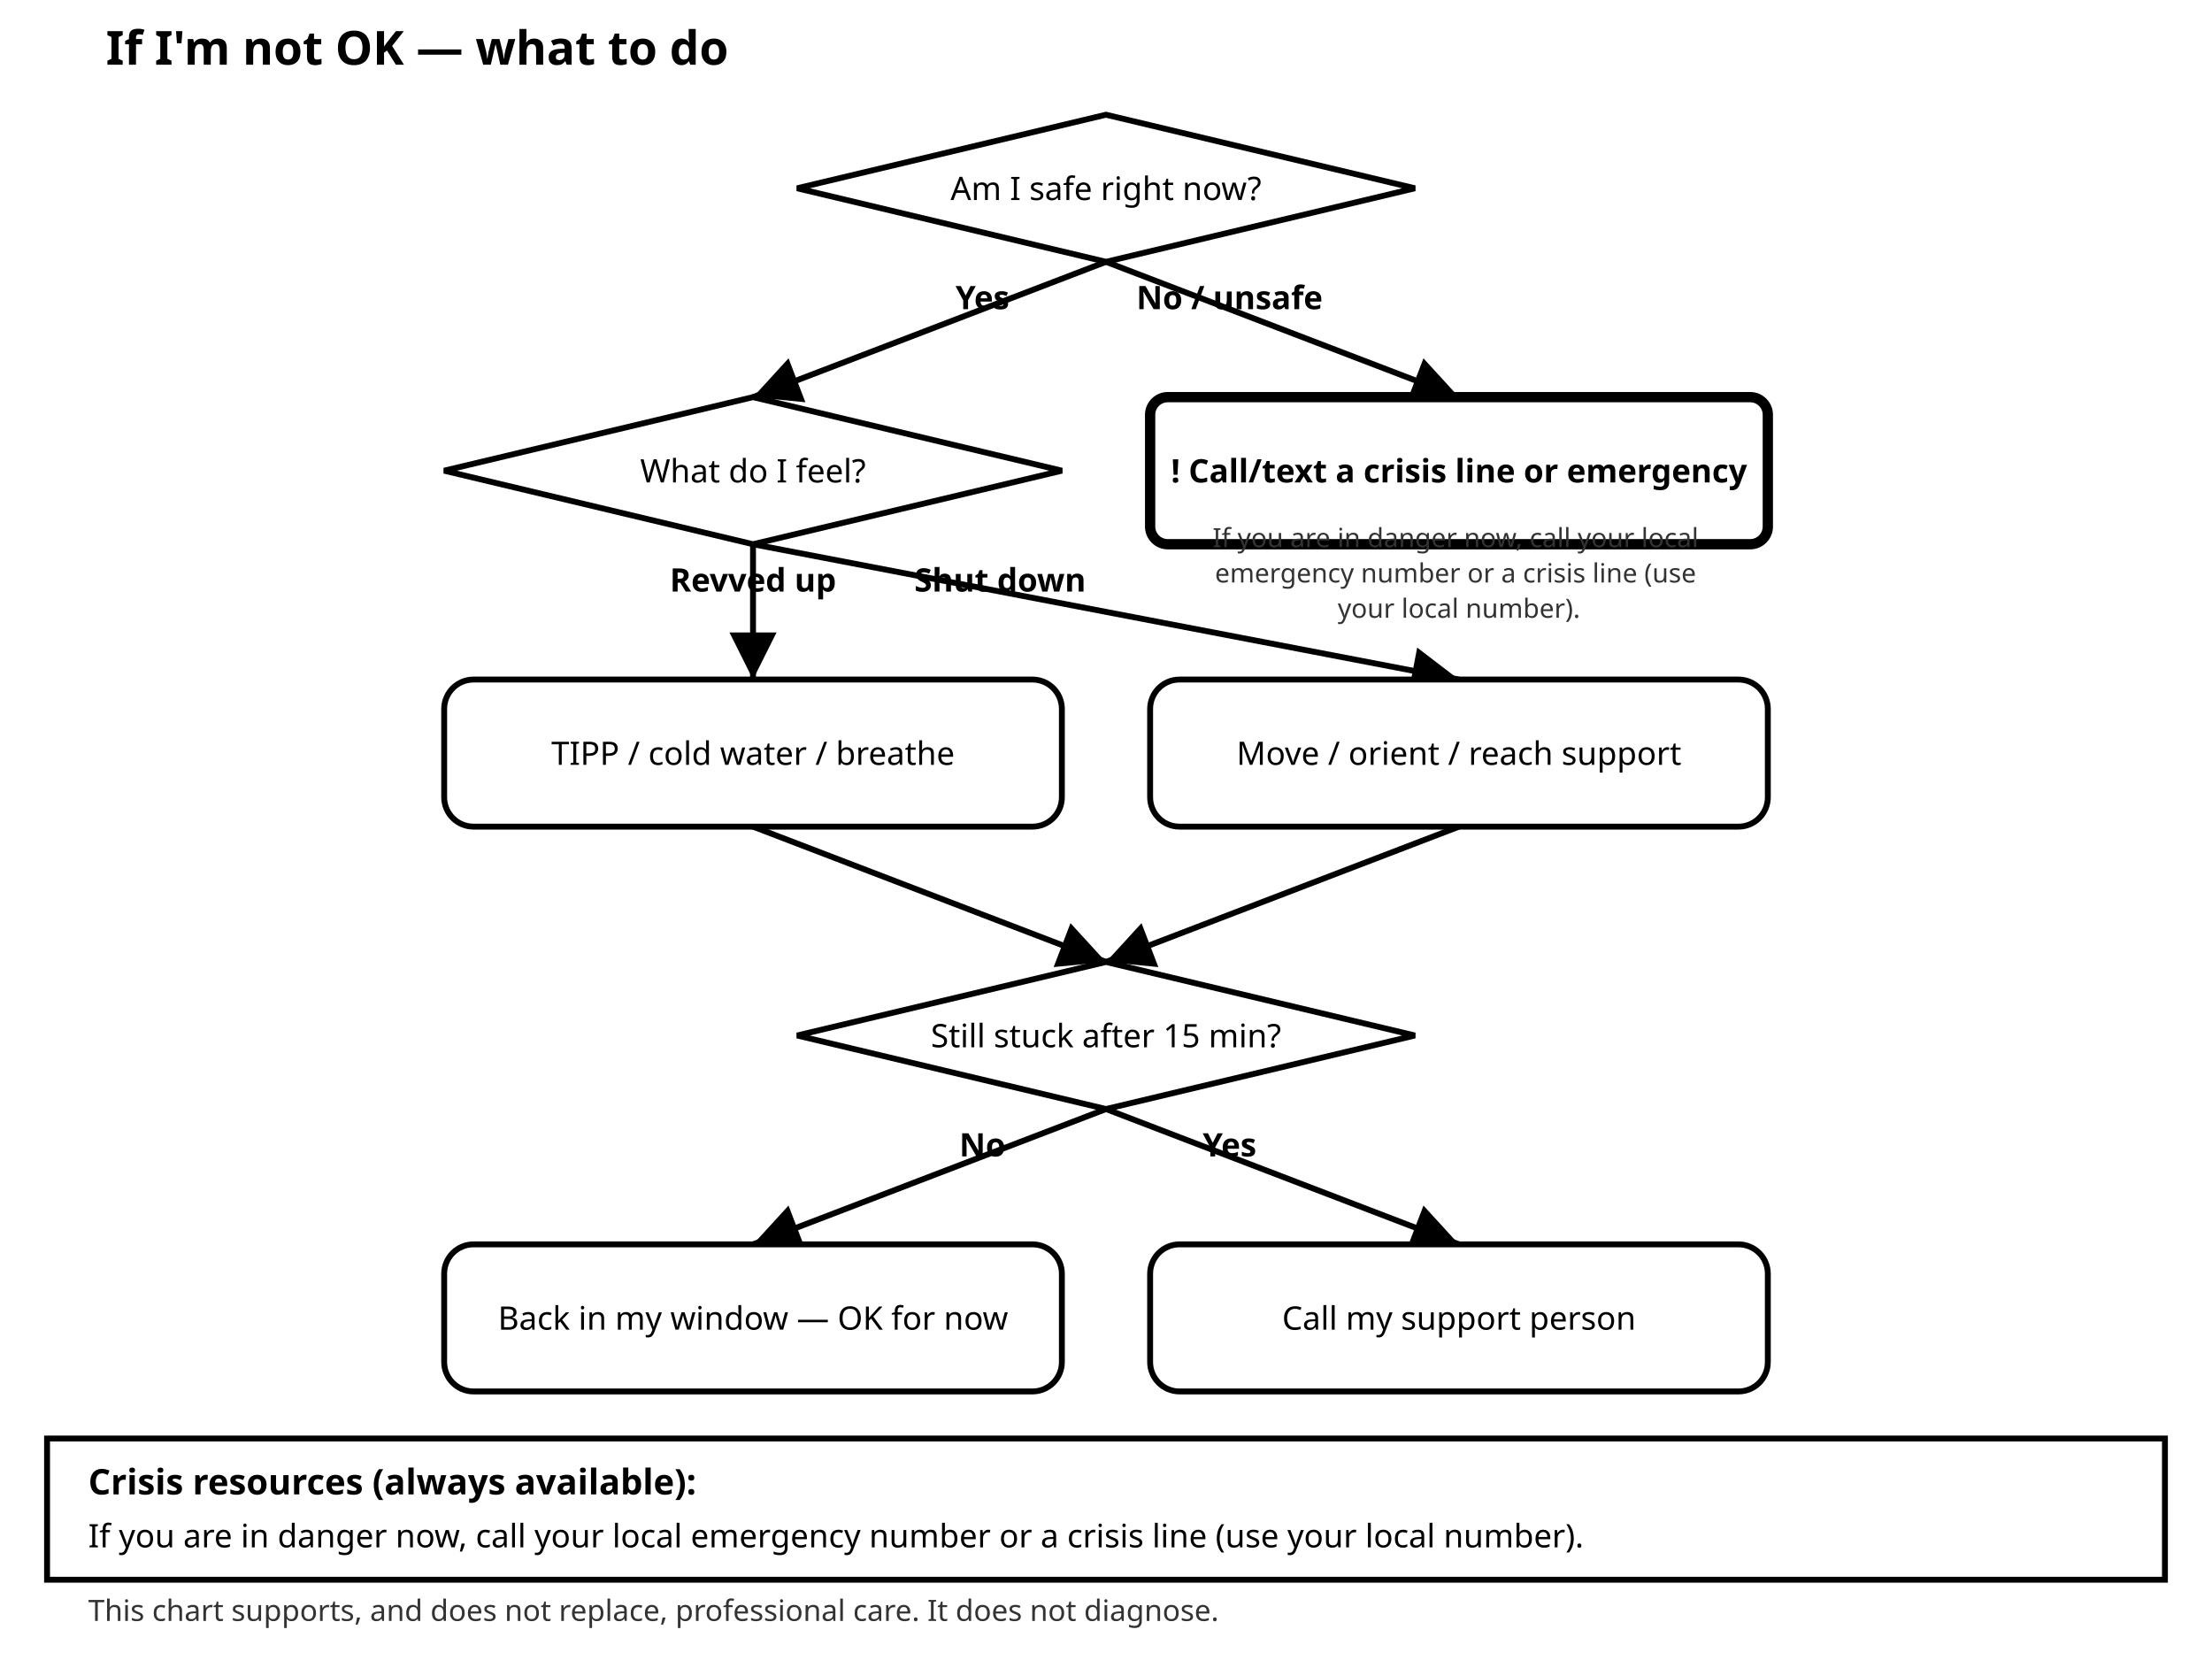
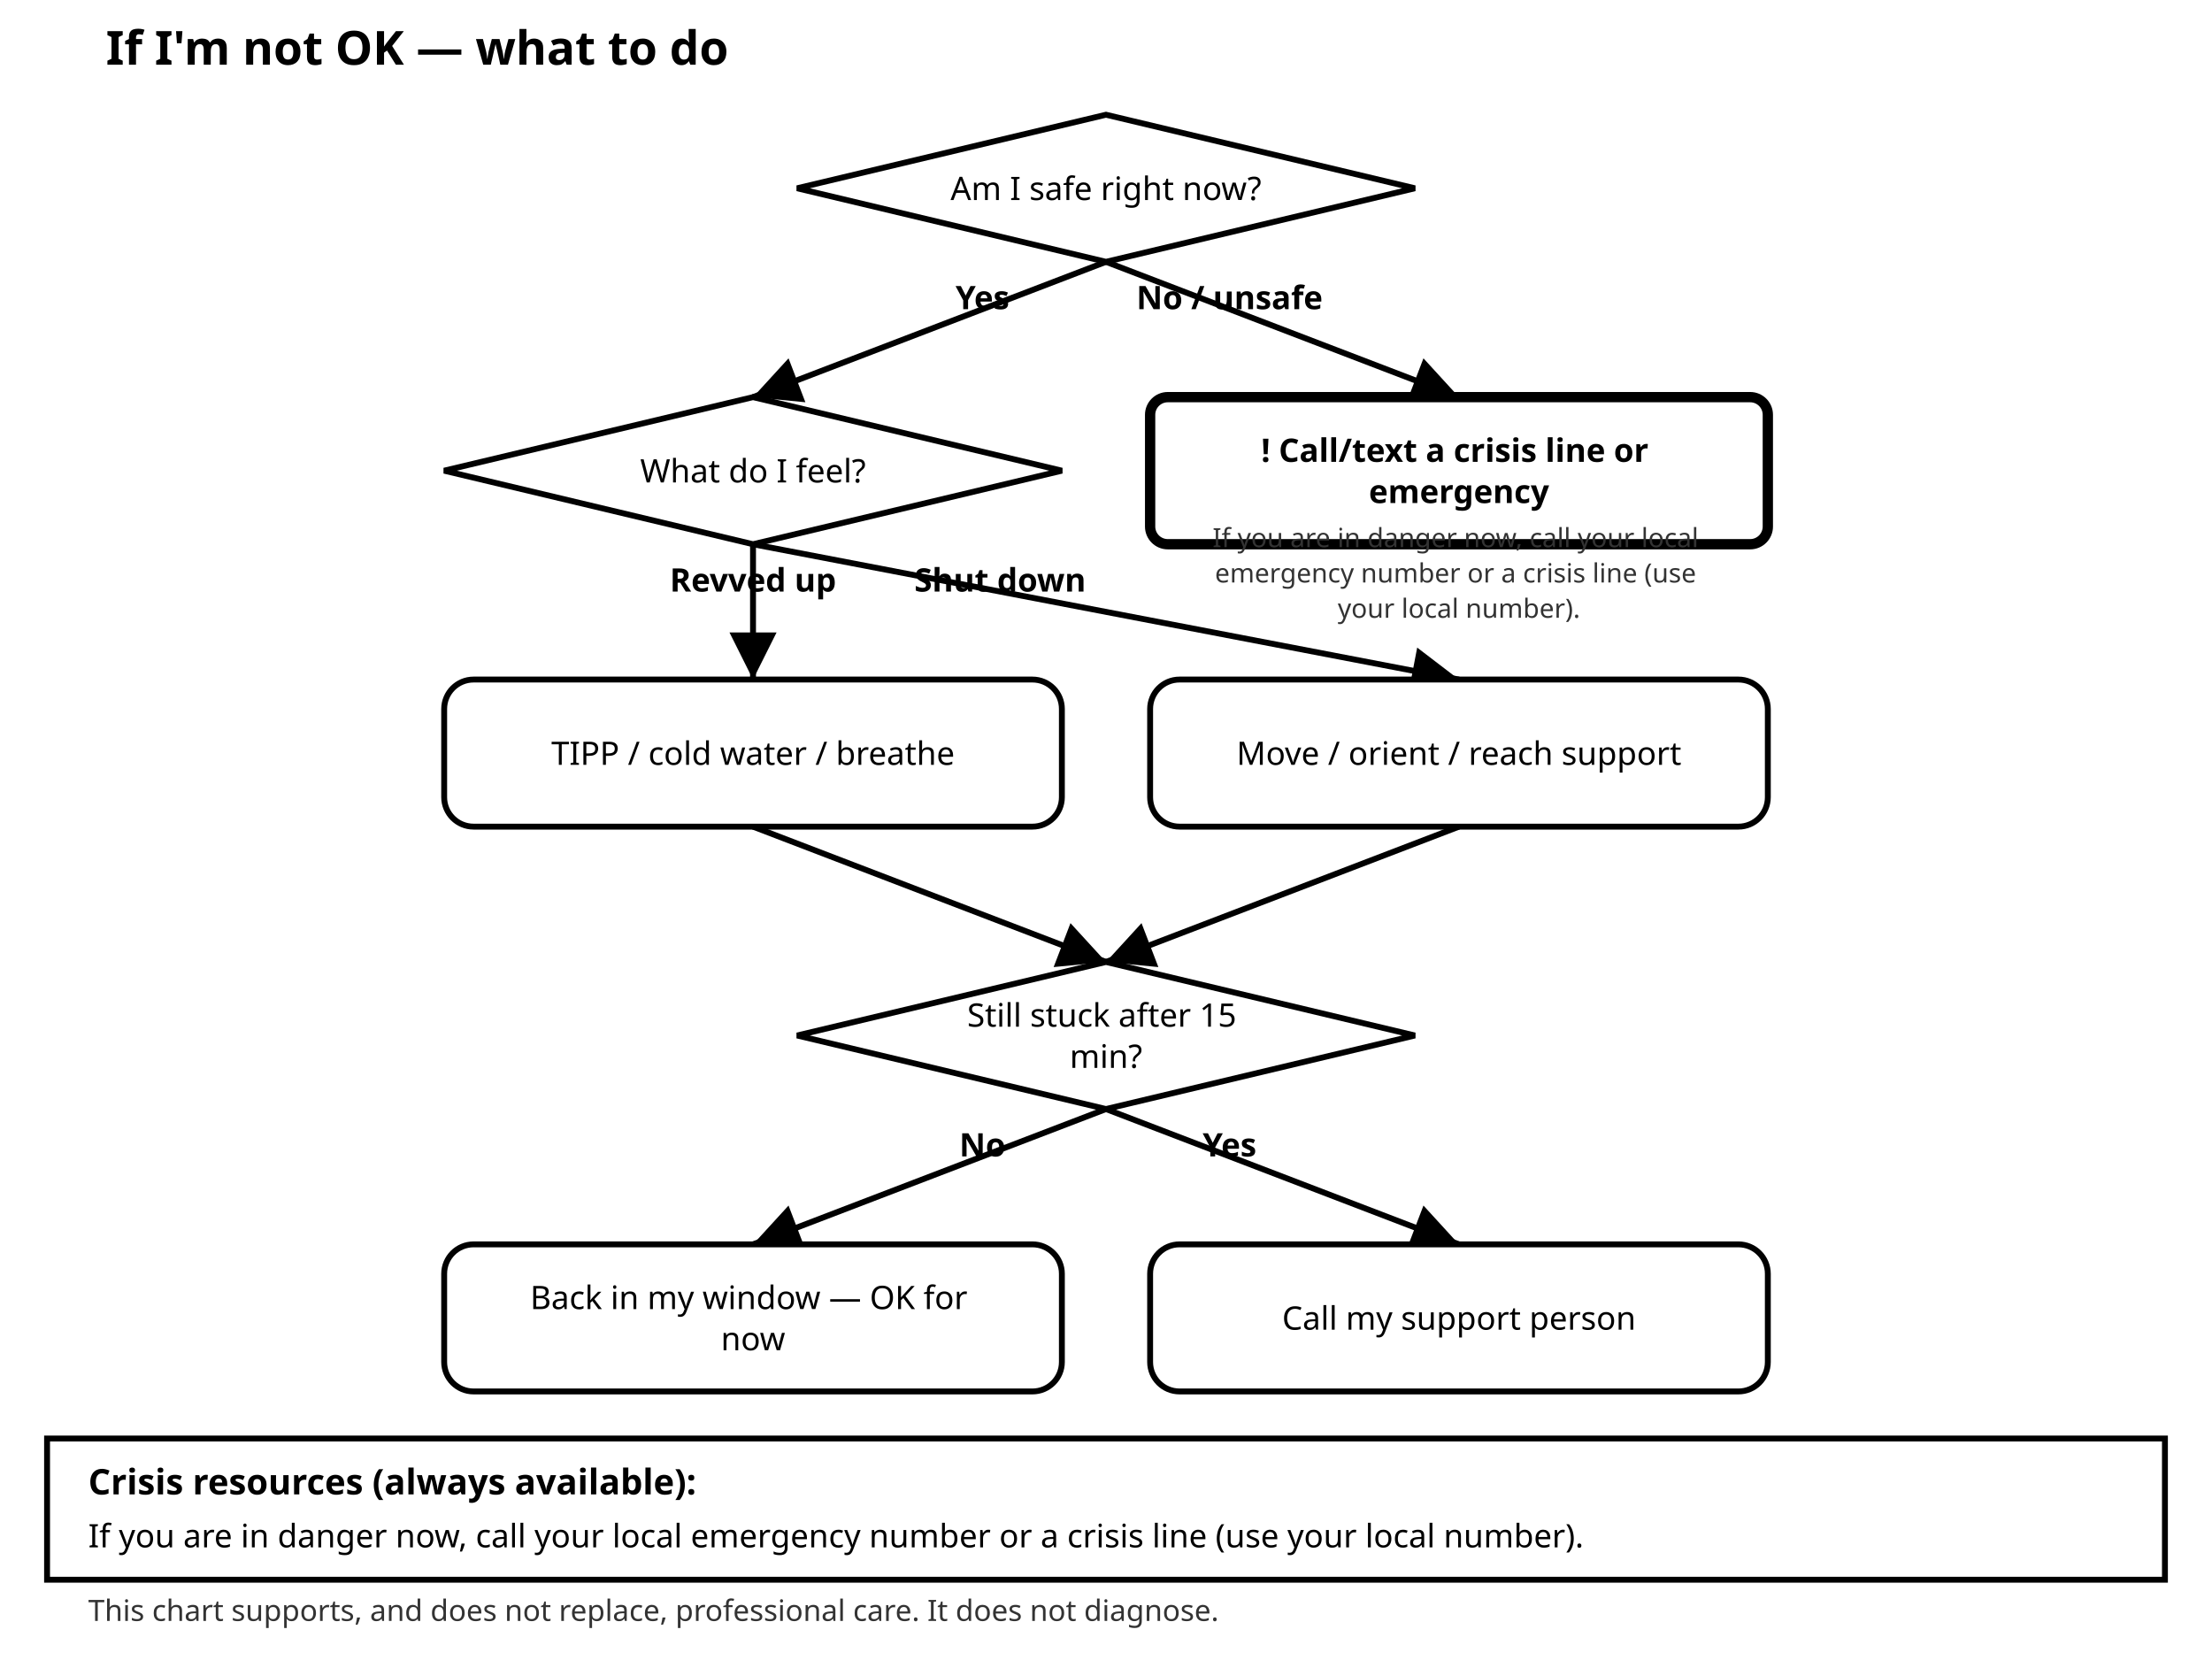
<svg xmlns="http://www.w3.org/2000/svg" viewBox="-16 0 752 567" role="img" aria-label="Crisis navigation chart: If I'm not OK — what to do. Start: &quot;Am I safe right now?&quot;. Steps: from &quot;Am I safe right now?&quot;, if No / unsafe go to &quot;Call/text a crisis line or emergency&quot;; from &quot;Am I safe right now?&quot;, if Yes go to &quot;What do I feel?&quot;; from &quot;What do I feel?&quot;, if Revved up go to &quot;TIPP / cold water / breathe&quot;; from &quot;What do I feel?&quot;, if Shut down go to &quot;Move / orient / reach support&quot;; from &quot;TIPP / cold water / breathe&quot;, go to &quot;Still stuck after 15 min?&quot;; from &quot;Move / orient / reach support&quot;, go to &quot;Still stuck after 15 min?&quot;; from &quot;Still stuck after 15 min?&quot;, if Yes go to &quot;Call my support person&quot;; from &quot;Still stuck after 15 min?&quot;, if No go to &quot;Back in my window — OK for now&quot;. Crisis resources are always shown: If you are in danger now, call your local emergency number or a crisis line (use your local number).">
  <defs>
    <marker id="arrow" markerWidth="10" markerHeight="10" refX="8" refY="4" orient="auto-start-reverse">
      <path d="M0,0 L8,4 L0,8 z" fill="#000" />
    </marker>
  </defs>
  <rect x="-16" y="0" width="752" height="567" fill="#fff" />
  <text x="20" y="22" font-family="sans-serif" font-size="16" font-weight="700">If I'm not OK — what to do</text>
  <path d="M 360,89 L 480,135" fill="none" stroke="#000" stroke-width="2" marker-end="url(#arrow)" />
  <text x="402" y="105.1" font-family="sans-serif" font-size="11" text-anchor="middle" font-weight="700">No / unsafe</text>
  <path d="M 360,89 L 240,135" fill="none" stroke="#000" stroke-width="2" marker-end="url(#arrow)" />
  <text x="318" y="105.1" font-family="sans-serif" font-size="11" text-anchor="middle" font-weight="700">Yes</text>
  <path d="M 240,185 L 240,231" fill="none" stroke="#000" stroke-width="2" marker-end="url(#arrow)" />
  <text x="240" y="201.1" font-family="sans-serif" font-size="11" text-anchor="middle" font-weight="700">Revved up</text>
  <path d="M 240,185 L 480,231" fill="none" stroke="#000" stroke-width="2" marker-end="url(#arrow)" />
  <text x="324" y="201.1" font-family="sans-serif" font-size="11" text-anchor="middle" font-weight="700">Shut down</text>
  <path d="M 240,281 L 360,327" fill="none" stroke="#000" stroke-width="2" marker-end="url(#arrow)" />
  <path d="M 480,281 L 360,327" fill="none" stroke="#000" stroke-width="2" marker-end="url(#arrow)" />
  <path d="M 360,377 L 480,423" fill="none" stroke="#000" stroke-width="2" marker-end="url(#arrow)" />
  <text x="402" y="393.1" font-family="sans-serif" font-size="11" text-anchor="middle" font-weight="700">Yes</text>
  <path d="M 360,377 L 240,423" fill="none" stroke="#000" stroke-width="2" marker-end="url(#arrow)" />
  <text x="318" y="393.1" font-family="sans-serif" font-size="11" text-anchor="middle" font-weight="700">No</text>
  <polygon points="360,39 465,64 360,89 255,64" fill="#fff" stroke="#000" stroke-width="2" />
  <text x="360" y="68" font-family="sans-serif" font-size="11" text-anchor="middle">Am I safe right now?</text>
  <polygon points="240,135 345,160 240,185 135,160" fill="#fff" stroke="#000" stroke-width="2" />
  <text x="240" y="164" font-family="sans-serif" font-size="11" text-anchor="middle">What do I feel?</text>
  <rect x="375" y="135" width="210" height="50" rx="6" ry="6" fill="#fff" stroke="#000" stroke-width="3.5" />
-   <text x="480" y="164" font-family="sans-serif" font-size="11" text-anchor="middle" font-weight="700">! Call/text a crisis line or emergency</text>
+   <text text-anchor="middle" font-family="sans-serif" font-size="11" font-weight="700">
+     <tspan x="480" y="157">! Call/text a crisis line or</tspan>
+     <tspan x="480" y="171">emergency</tspan>
+   </text>
  <text text-anchor="middle" font-family="sans-serif" font-size="9" fill="#333">
    <tspan x="480" y="186">If you are in danger now, call your local</tspan>
    <tspan x="480" y="198">emergency number or a crisis line (use</tspan>
    <tspan x="480" y="210">your local number).</tspan>
  </text>
  <rect x="135" y="231" width="210" height="50" rx="10" ry="10" fill="#fff" stroke="#000" stroke-width="2" />
  <text x="240" y="260" font-family="sans-serif" font-size="11" text-anchor="middle">TIPP / cold water / breathe</text>
  <rect x="375" y="231" width="210" height="50" rx="10" ry="10" fill="#fff" stroke="#000" stroke-width="2" />
  <text x="480" y="260" font-family="sans-serif" font-size="11" text-anchor="middle">Move / orient / reach support</text>
  <polygon points="360,327 465,352 360,377 255,352" fill="#fff" stroke="#000" stroke-width="2" />
-   <text x="360" y="356" font-family="sans-serif" font-size="11" text-anchor="middle">Still stuck after 15 min?</text>
+   <text text-anchor="middle" font-family="sans-serif" font-size="11">
+     <tspan x="360" y="349">Still stuck after 15</tspan>
+     <tspan x="360" y="363">min?</tspan>
+   </text>
  <rect x="135" y="423" width="210" height="50" rx="10" ry="10" fill="#fff" stroke="#000" stroke-width="2" />
-   <text x="240" y="452" font-family="sans-serif" font-size="11" text-anchor="middle">Back in my window — OK for now</text>
+   <text text-anchor="middle" font-family="sans-serif" font-size="11">
+     <tspan x="240" y="445">Back in my window — OK for</tspan>
+     <tspan x="240" y="459">now</tspan>
+   </text>
  <rect x="375" y="423" width="210" height="50" rx="10" ry="10" fill="#fff" stroke="#000" stroke-width="2" />
  <text x="480" y="452" font-family="sans-serif" font-size="11" text-anchor="middle">Call my support person</text>
  <rect x="0" y="489" width="720" height="48" fill="#fff" stroke="#000" stroke-width="2" />
  <text x="14" y="508" font-family="sans-serif" font-size="12" font-weight="700">Crisis resources (always available):</text>
  <text x="14" y="526" font-family="sans-serif" font-size="11">If you are in danger now, call your local emergency number or a crisis line (use your local number).</text>
  <text x="14" y="551" font-family="sans-serif" font-size="10" fill="#333">This chart supports, and does not replace, professional care. It does not diagnose.</text>
</svg>
